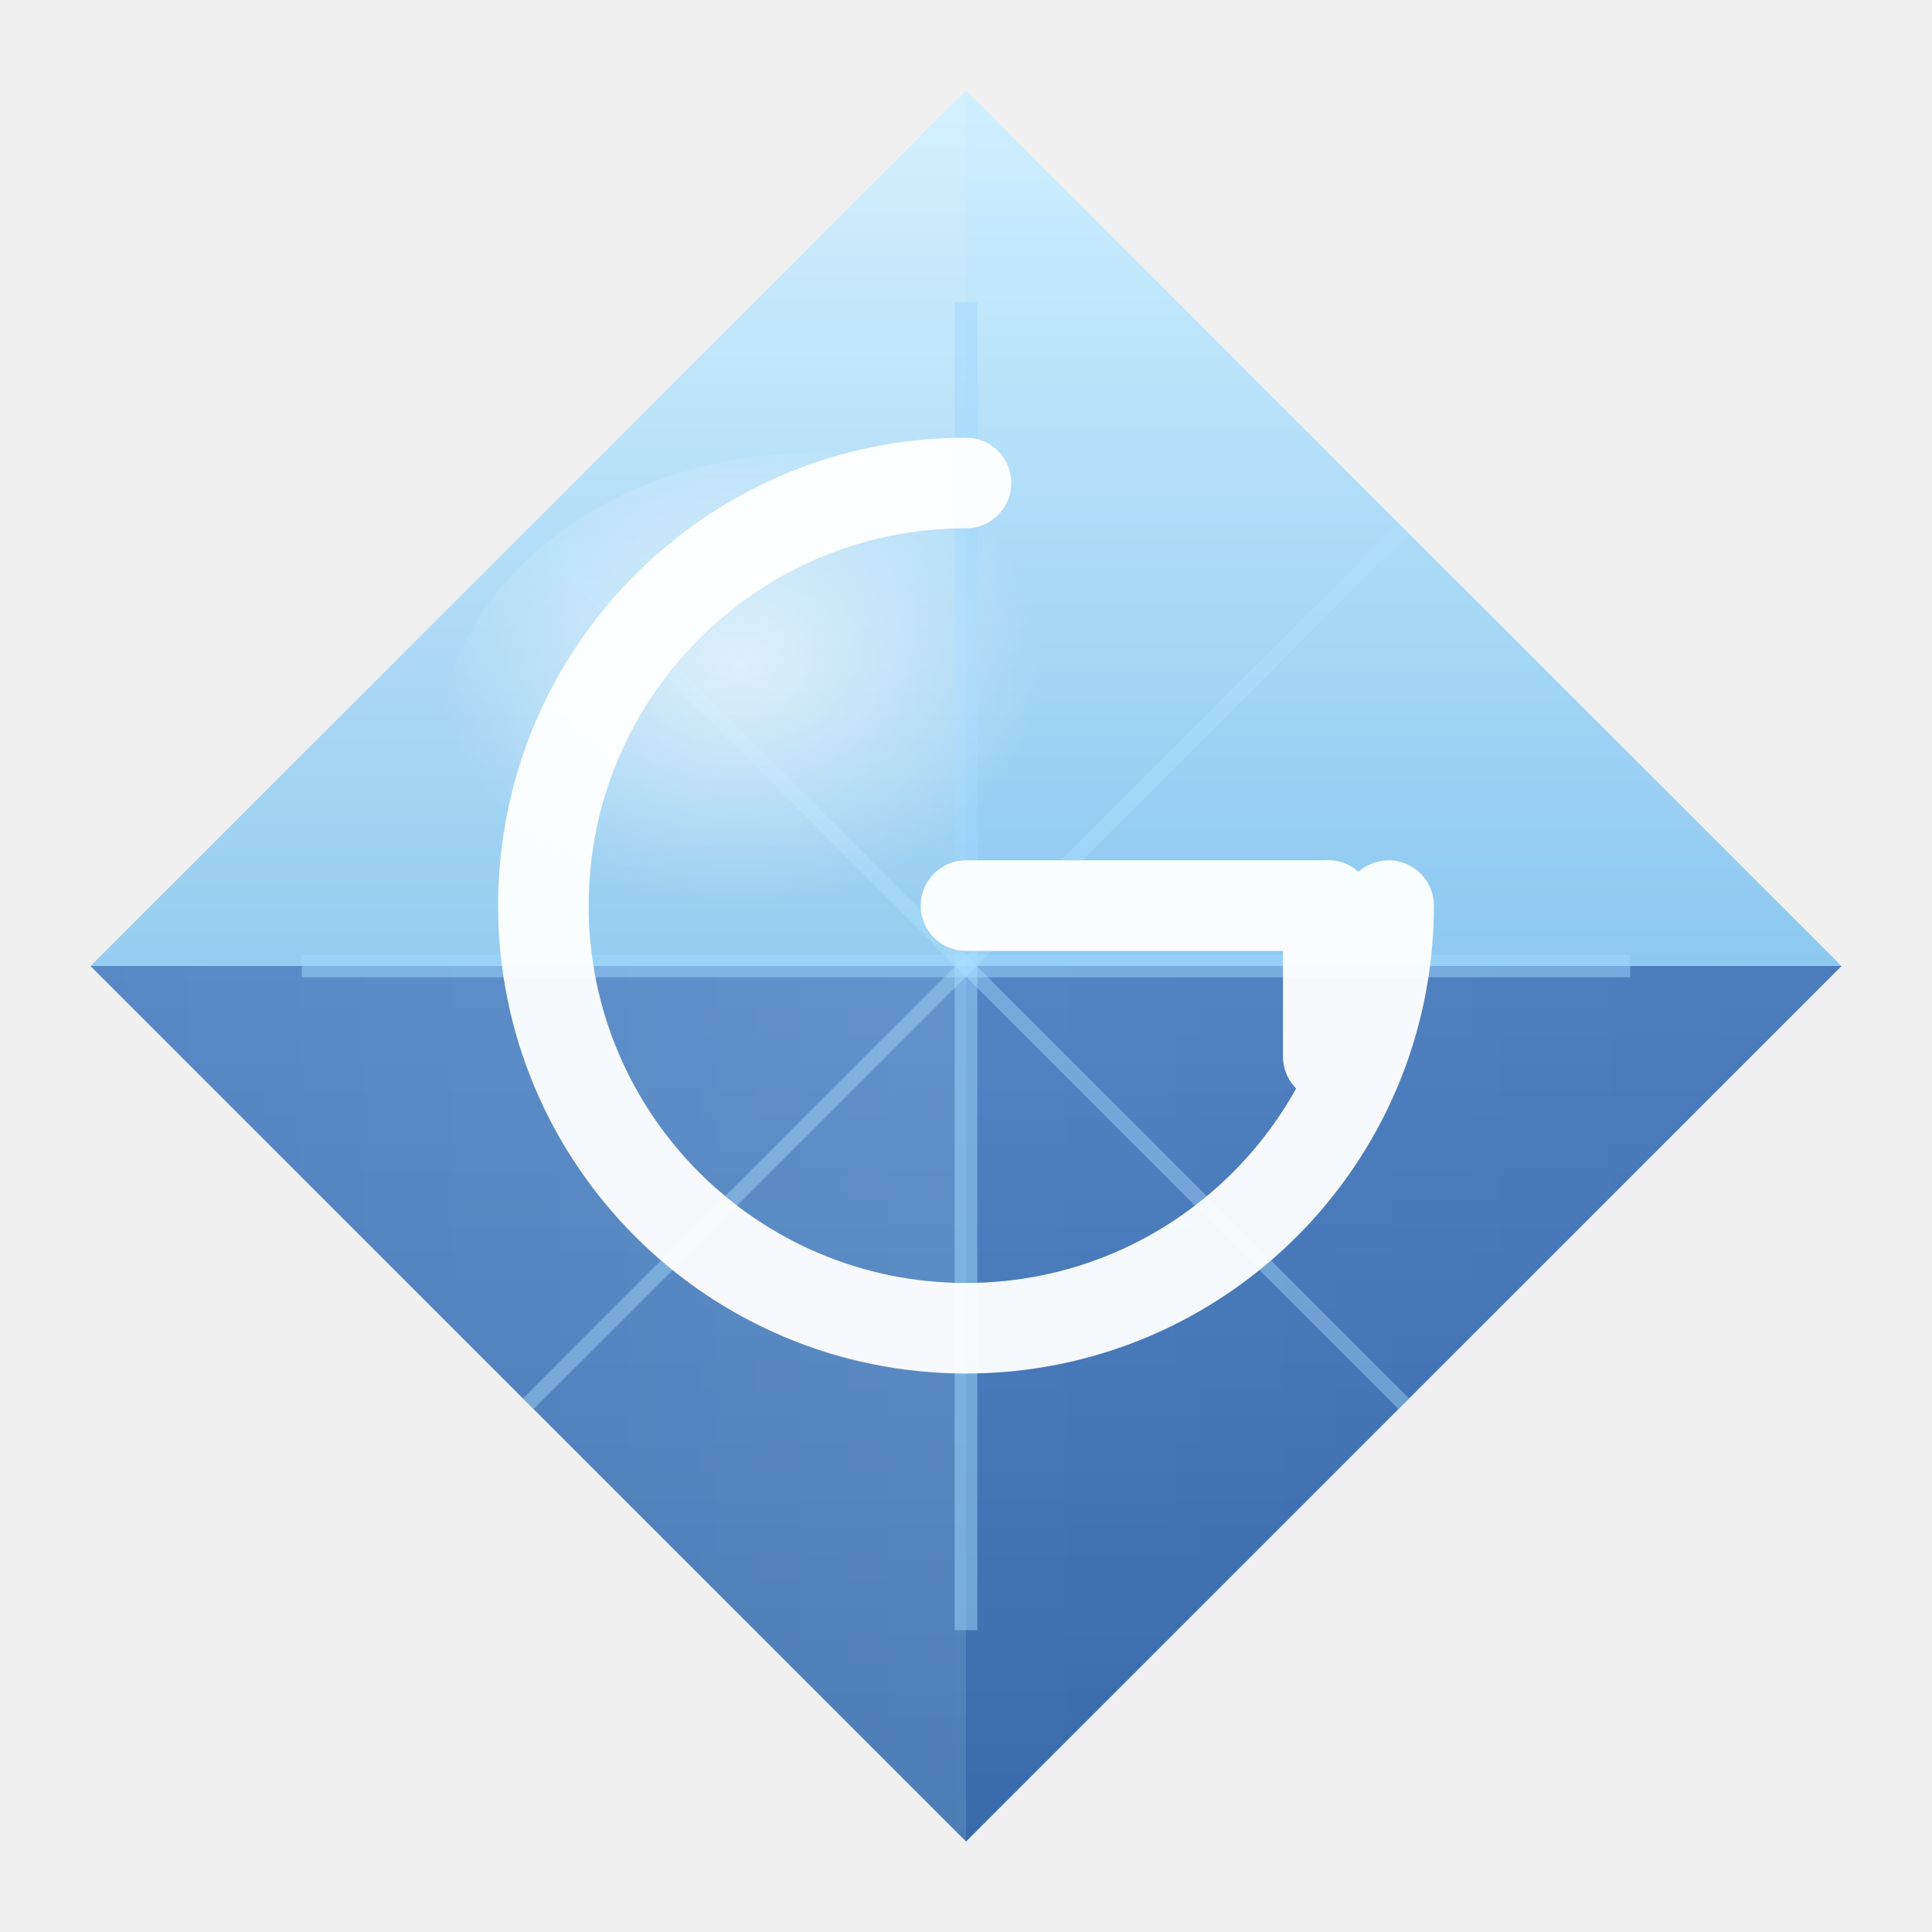
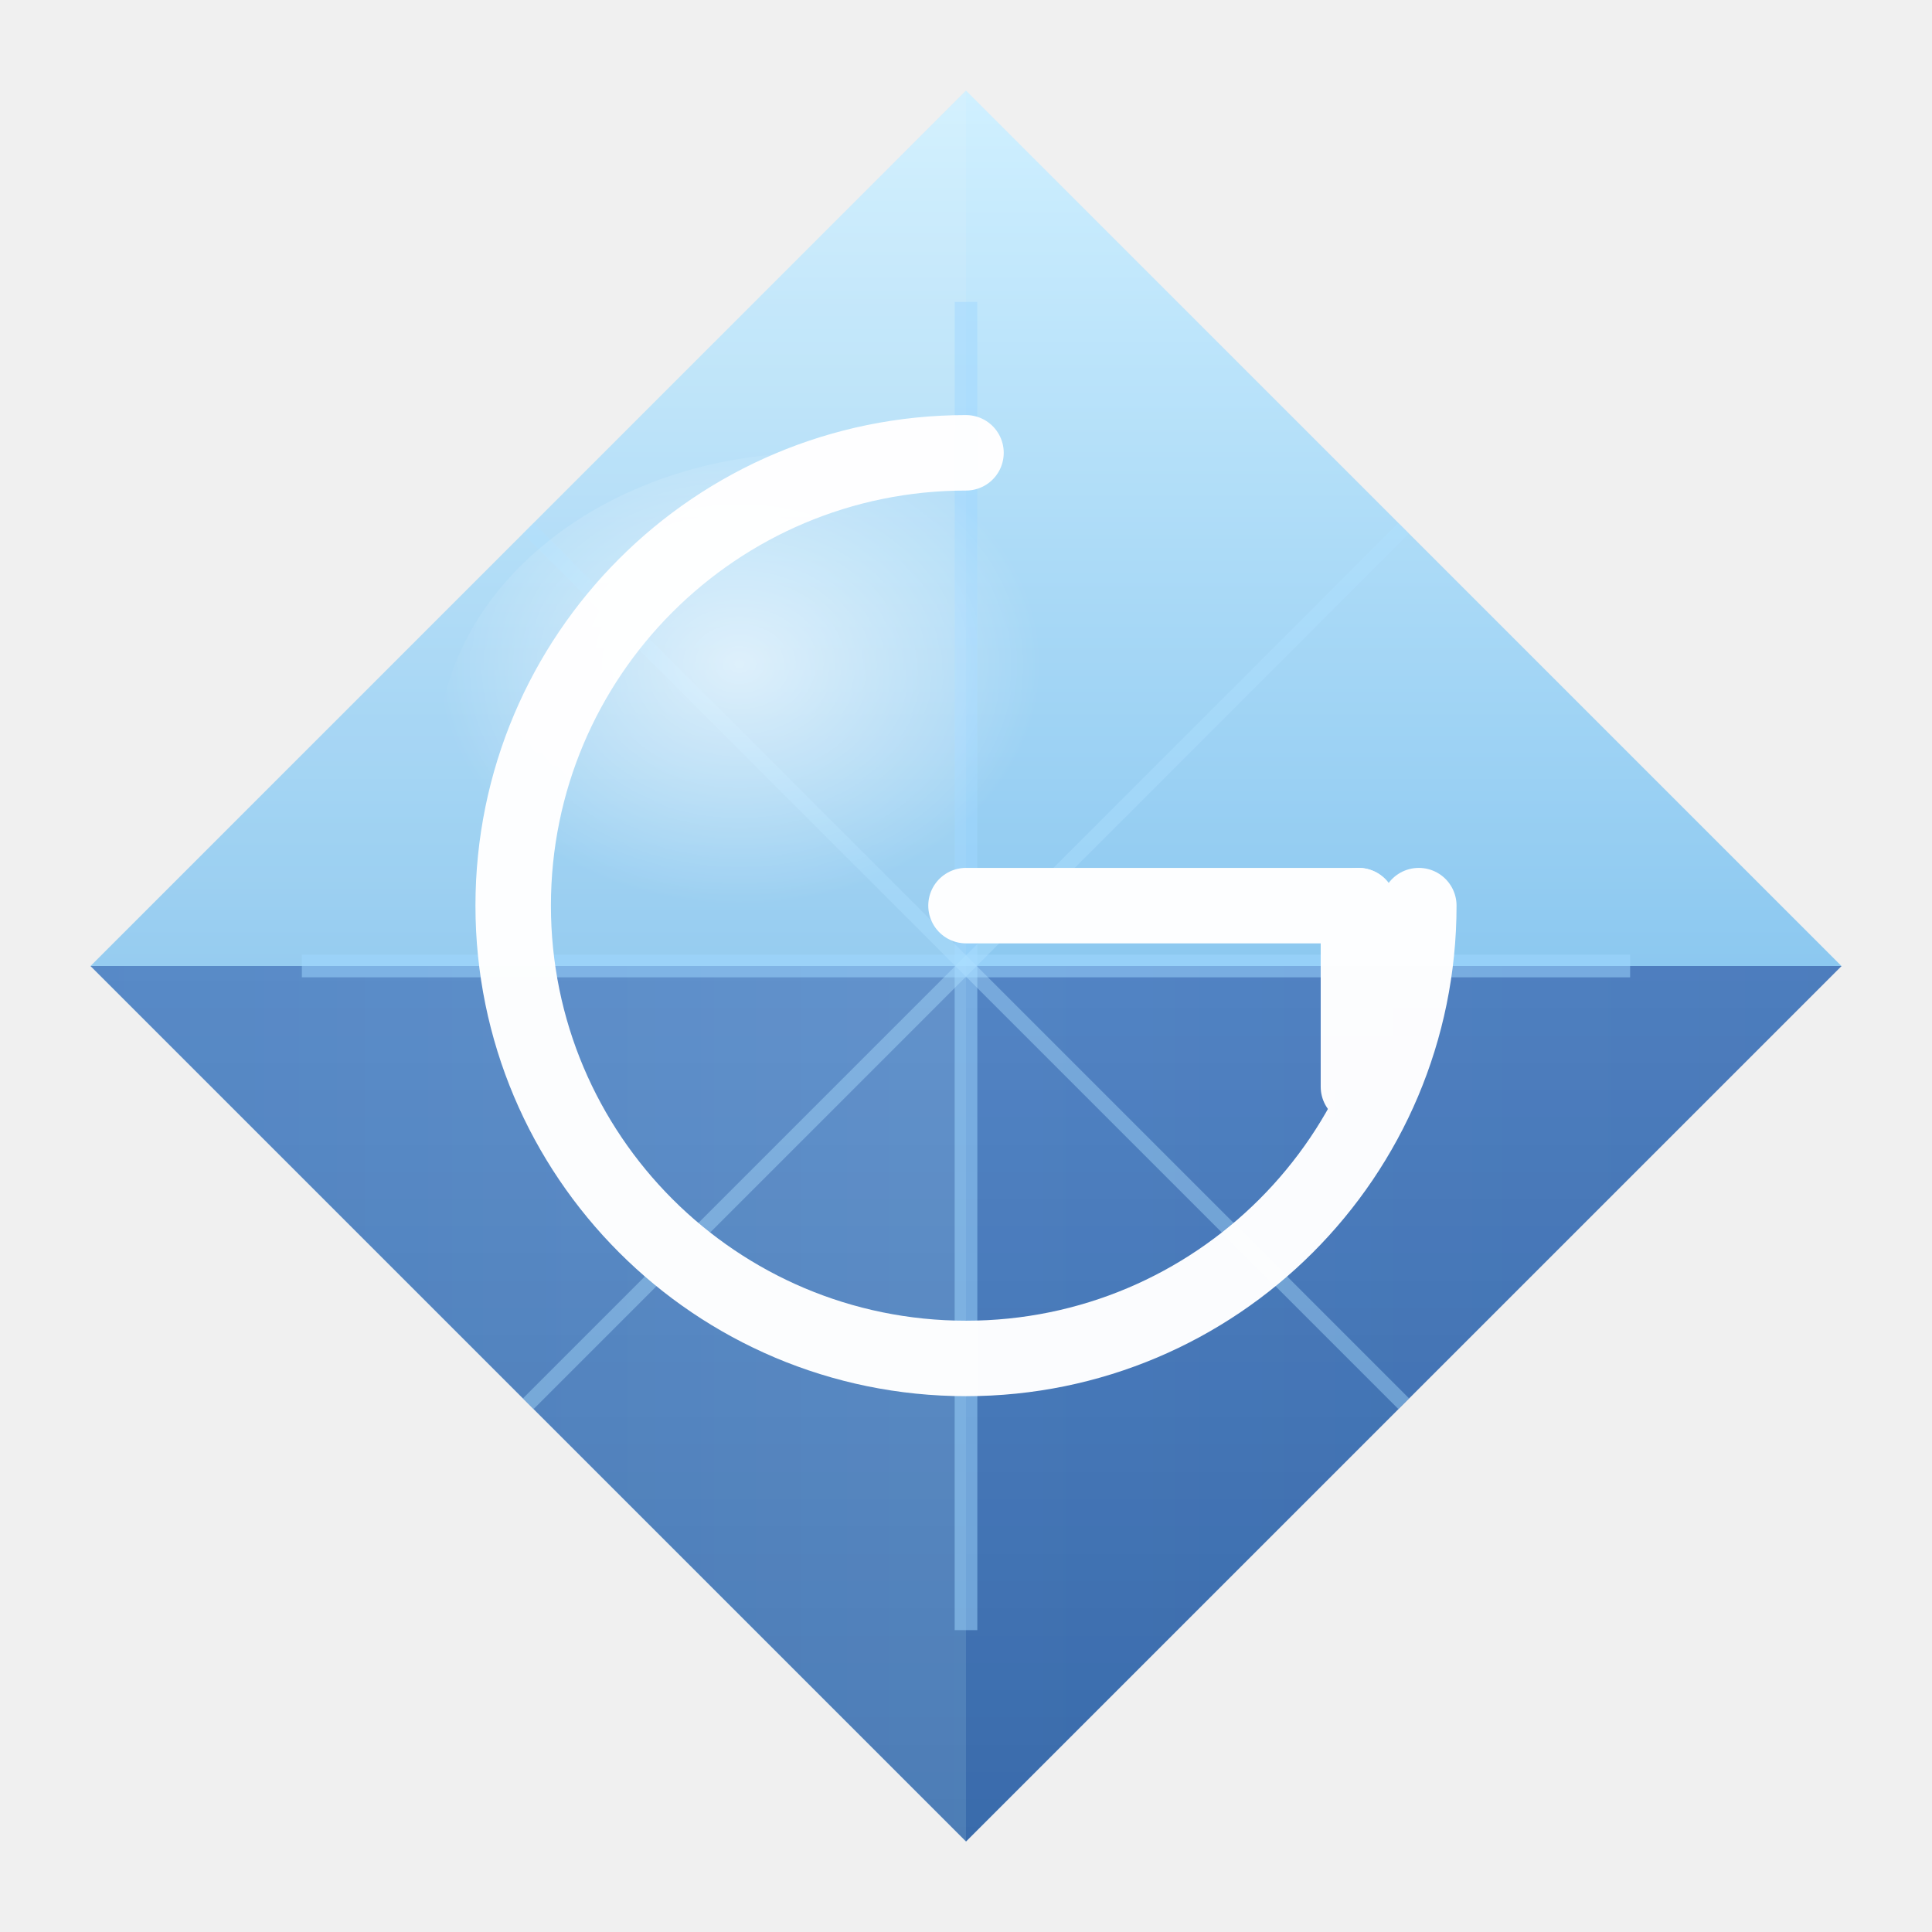
<svg xmlns="http://www.w3.org/2000/svg" viewBox="0 0 128 128">
  <defs>
    <linearGradient id="topFacet" x1="0%" y1="0%" x2="0%" y2="100%">
      <stop offset="0%" style="stop-color:#d0f0ff" />
      <stop offset="100%" style="stop-color:#8cc8f0" />
    </linearGradient>
    <linearGradient id="leftFacet" x1="0%" y1="0%" x2="100%" y2="0%">
      <stop offset="0%" style="stop-color:#5090d0" />
      <stop offset="100%" style="stop-color:#80b8e8" />
    </linearGradient>
    <linearGradient id="rightFacet" x1="0%" y1="0%" x2="100%" y2="0%">
      <stop offset="0%" style="stop-color:#6098d8" />
      <stop offset="100%" style="stop-color:#4070b0" />
    </linearGradient>
    <linearGradient id="bottomFacet" x1="0%" y1="0%" x2="0%" y2="100%">
      <stop offset="0%" style="stop-color:#5080c0" />
      <stop offset="100%" style="stop-color:#3060a0" />
    </linearGradient>
    <radialGradient id="highlight" cx="40%" cy="35%" r="40%">
      <stop offset="0%" style="stop-color:#ffffff;stop-opacity:0.6" />
      <stop offset="100%" style="stop-color:#ffffff;stop-opacity:0" />
    </radialGradient>
  </defs>
  <polygon points="64,6 122,64 64,64" fill="url(#topFacet)" />
  <polygon points="64,6 6,64 64,64" fill="url(#topFacet)" opacity="0.9" />
  <polygon points="6,64 64,64 64,122" fill="url(#leftFacet)" opacity="0.85" />
  <polygon points="122,64 64,64 64,122" fill="url(#rightFacet)" />
  <polygon points="64,64 6,64 64,122" fill="url(#bottomFacet)" opacity="0.7" />
  <polygon points="64,64 122,64 64,122" fill="url(#bottomFacet)" opacity="0.8" />
  <line x1="64" y1="20" x2="64" y2="108" stroke="#a0d8ff" stroke-width="1.5" opacity="0.5" />
  <line x1="20" y1="64" x2="108" y2="64" stroke="#a0d8ff" stroke-width="1.5" opacity="0.5" />
  <line x1="35" y1="35" x2="93" y2="93" stroke="#b0e0ff" stroke-width="1" opacity="0.4" />
  <line x1="93" y1="35" x2="35" y2="93" stroke="#b0e0ff" stroke-width="1" opacity="0.4" />
  <ellipse cx="54" cy="50" rx="25" ry="20" fill="url(#highlight)" />
-   <g fill="none" stroke="white" stroke-width="6" stroke-linecap="round" opacity="0.95">
-     <path d="M 64 32              A 28 28 0 1 0 64 88              A 28 28 0 0 0 92 60" />
-     <line x1="64" y1="60" x2="88" y2="60" />
-     <line x1="88" y1="60" x2="88" y2="70" />
+   <g fill="none" stroke="white" stroke-width="5" stroke-linecap="round" opacity="0.98">
+     <path d="M 64 30              A 30 30 0 1 0 64 90              A 30 30 0 0 0 94 60" />
+     <line x1="64" y1="60" x2="90" y2="60" />
+     <line x1="90" y1="60" x2="90" y2="72" />
  </g>
</svg>
